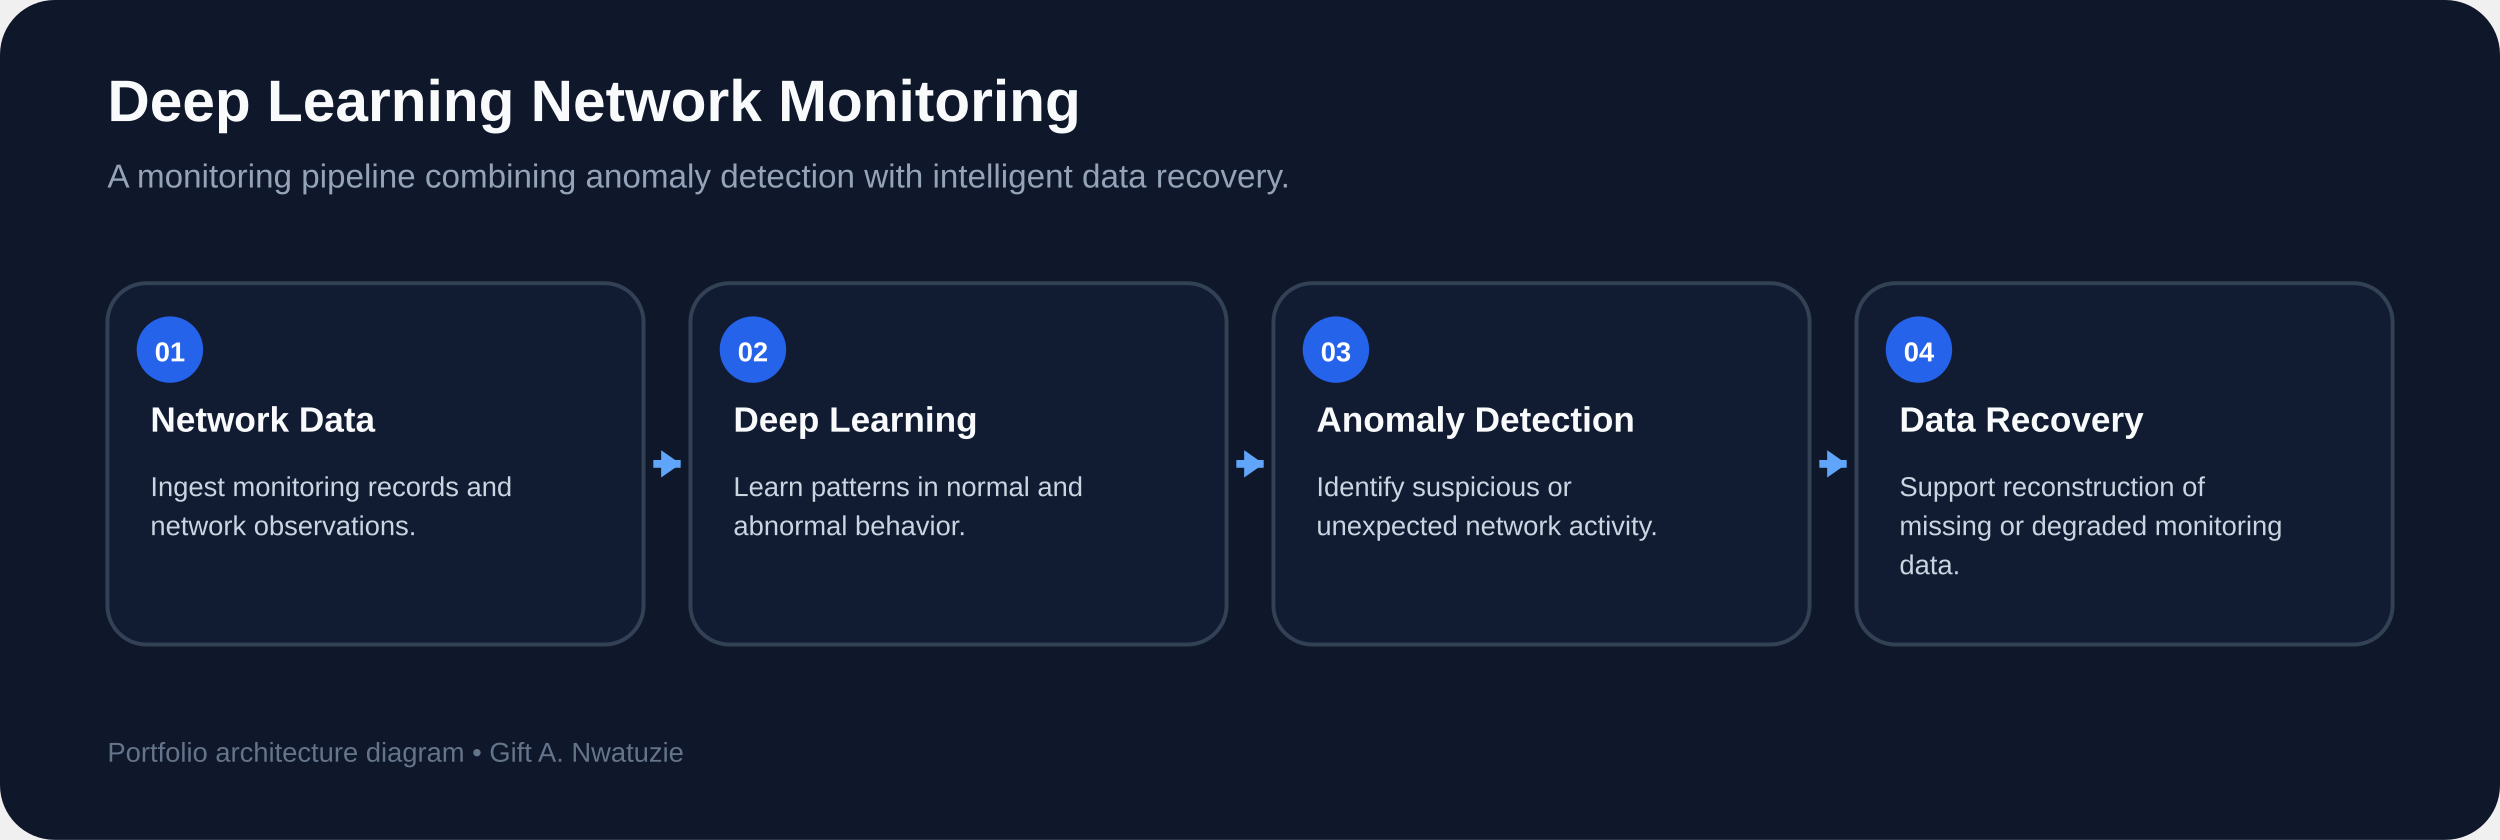
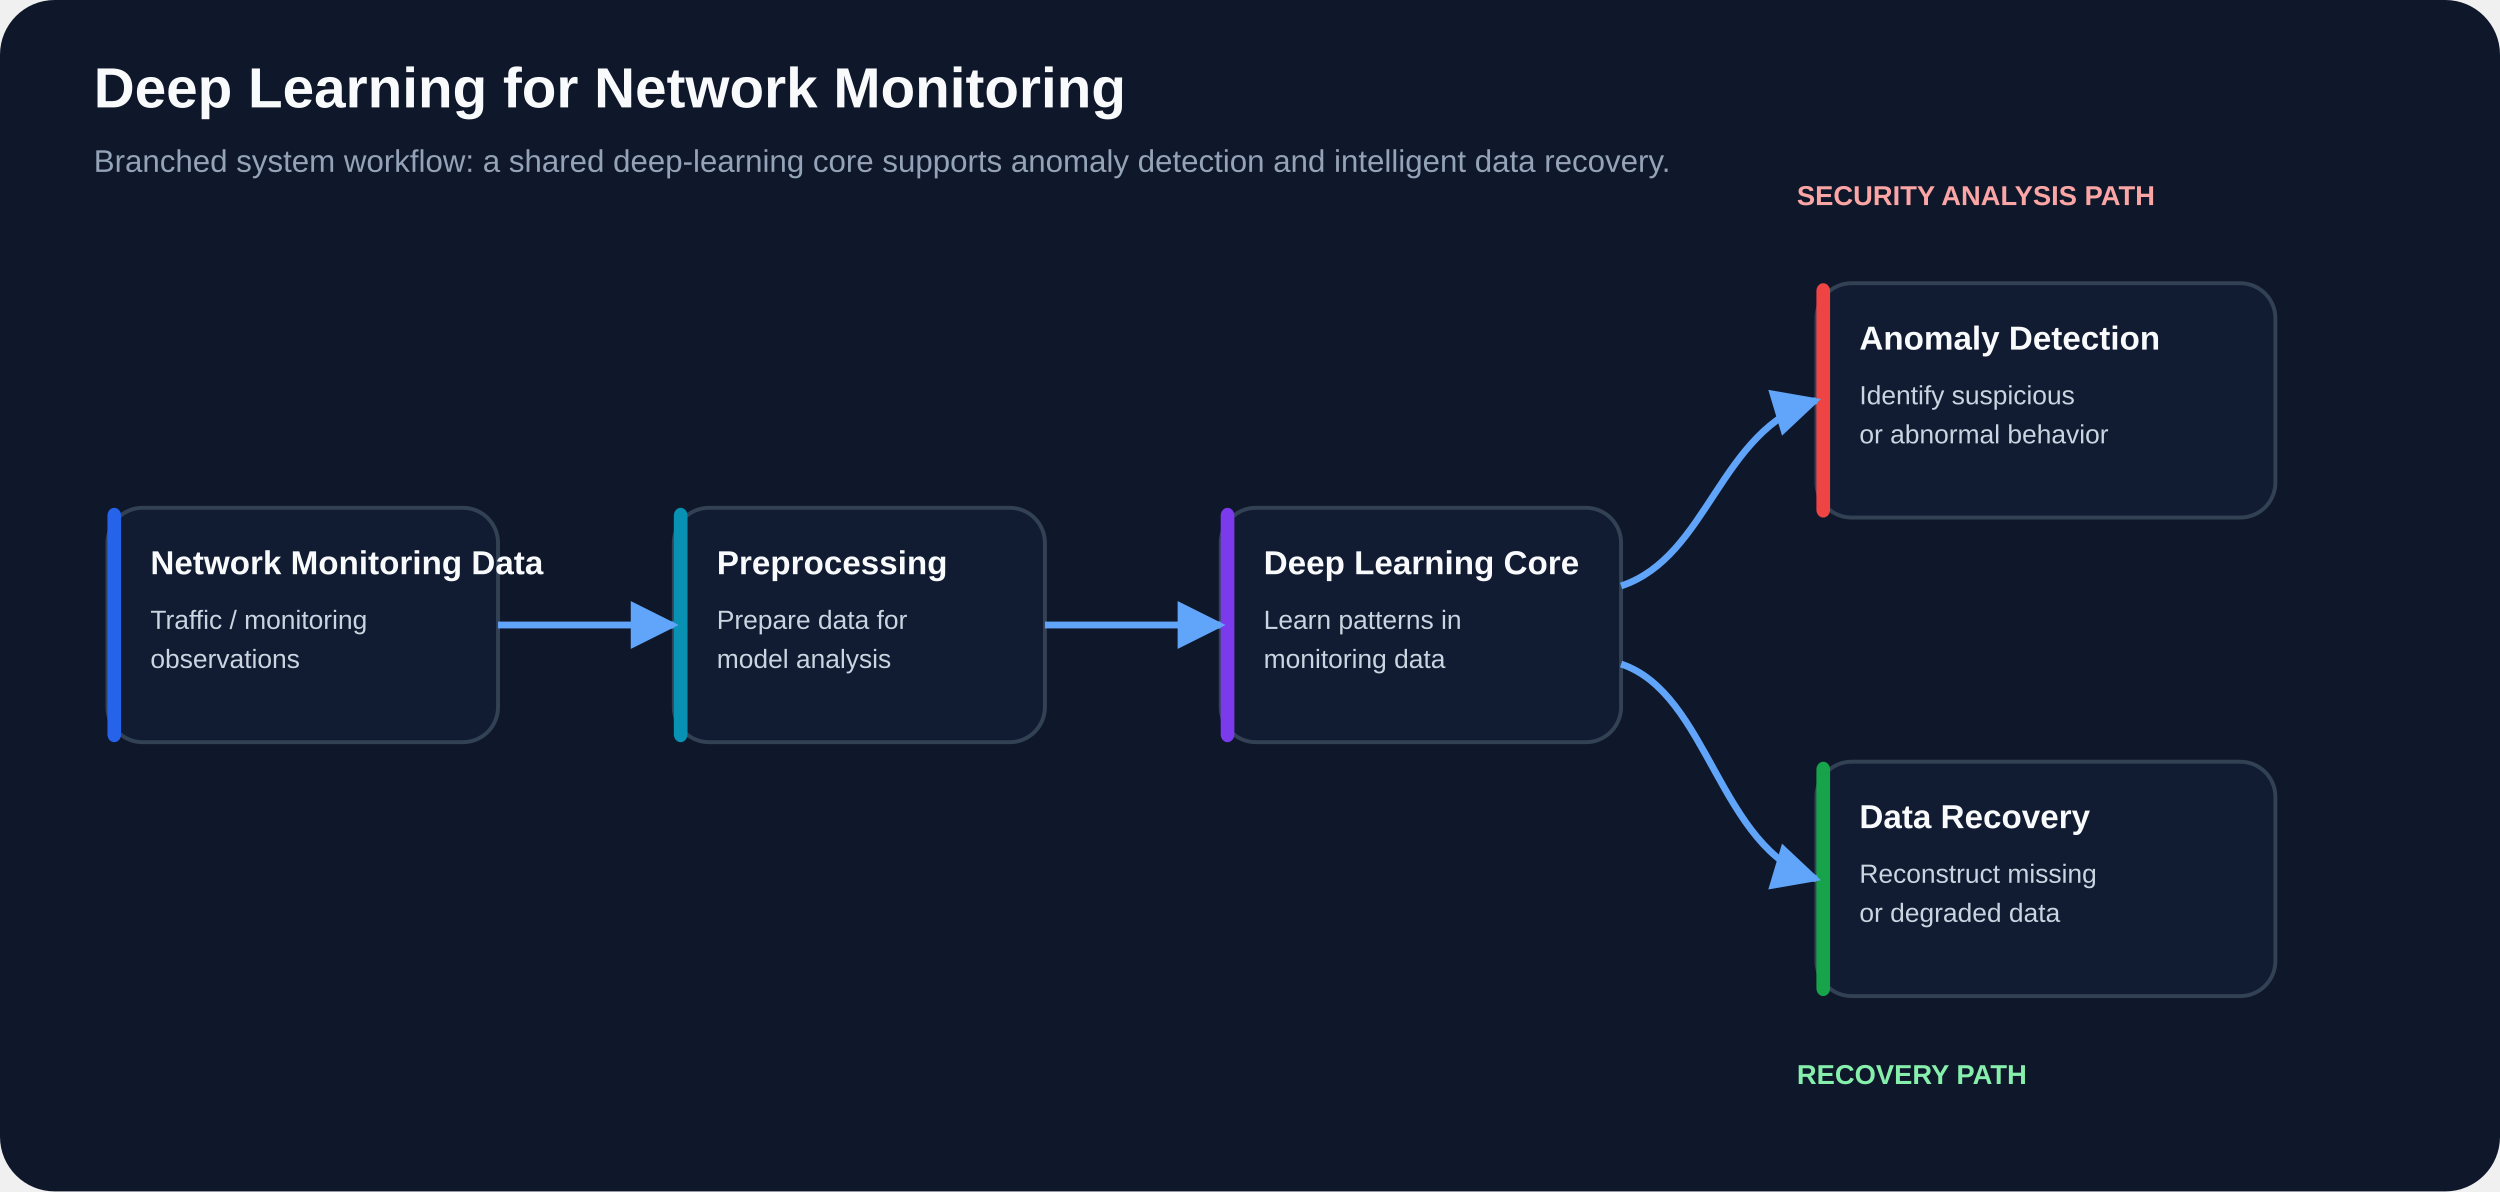
- <svg xmlns="http://www.w3.org/2000/svg" width="1280" height="430" viewBox="0 0 1280 430" role="img" aria-labelledby="title desc">
-   <rect width="1280" height="430" rx="28" fill="#0f172a" />
-   <text x="55" y="62" font-family="Arial, sans-serif" font-size="30" font-weight="700" fill="#f8fafc">Deep Learning Network Monitoring</text>
-   <text x="55" y="96" font-family="Arial, sans-serif" font-size="17" fill="#94a3b8">A monitoring pipeline combining anomaly detection with intelligent data recovery.</text>
-   <rect x="55.0" y="145" width="274.5" height="185" rx="20" fill="#111c33" stroke="#334155" stroke-width="2" />
-   <circle cx="87.0" cy="179" r="17" fill="#2563eb" />
-   <text x="87.0" y="185" text-anchor="middle" font-family="Arial" font-size="14" font-weight="700" fill="white">01</text>
-   <text x="77.0" y="221" font-family="Arial" font-size="18" font-weight="700" fill="#f8fafc">Network Data</text>
-   <text x="77.0" y="254" font-family="Arial" font-size="14" fill="#cbd5e1">Ingest monitoring records and</text>
-   <text x="77.0" y="274" font-family="Arial" font-size="14" fill="#cbd5e1">network observations.</text>
-   <line x1="334.5" y1="237.5" x2="348.5" y2="237.5" stroke="#60a5fa" stroke-width="4" />
-   <polygon points="348.5,237.5 338.5,230.5 338.5,244.5" fill="#60a5fa" />
-   <rect x="353.5" y="145" width="274.5" height="185" rx="20" fill="#111c33" stroke="#334155" stroke-width="2" />
-   <circle cx="385.5" cy="179" r="17" fill="#2563eb" />
-   <text x="385.5" y="185" text-anchor="middle" font-family="Arial" font-size="14" font-weight="700" fill="white">02</text>
-   <text x="375.5" y="221" font-family="Arial" font-size="18" font-weight="700" fill="#f8fafc">Deep Learning</text>
-   <text x="375.5" y="254" font-family="Arial" font-size="14" fill="#cbd5e1">Learn patterns in normal and</text>
-   <text x="375.5" y="274" font-family="Arial" font-size="14" fill="#cbd5e1">abnormal behavior.</text>
-   <line x1="633.0" y1="237.5" x2="647.0" y2="237.5" stroke="#60a5fa" stroke-width="4" />
-   <polygon points="647.0,237.5 637.0,230.5 637.0,244.5" fill="#60a5fa" />
-   <rect x="652.0" y="145" width="274.5" height="185" rx="20" fill="#111c33" stroke="#334155" stroke-width="2" />
-   <circle cx="684.0" cy="179" r="17" fill="#2563eb" />
-   <text x="684.0" y="185" text-anchor="middle" font-family="Arial" font-size="14" font-weight="700" fill="white">03</text>
-   <text x="674.0" y="221" font-family="Arial" font-size="18" font-weight="700" fill="#f8fafc">Anomaly Detection</text>
-   <text x="674.0" y="254" font-family="Arial" font-size="14" fill="#cbd5e1">Identify suspicious or</text>
-   <text x="674.0" y="274" font-family="Arial" font-size="14" fill="#cbd5e1">unexpected network activity.</text>
-   <line x1="931.5" y1="237.5" x2="945.5" y2="237.5" stroke="#60a5fa" stroke-width="4" />
-   <polygon points="945.5,237.5 935.5,230.5 935.5,244.5" fill="#60a5fa" />
-   <rect x="950.5" y="145" width="274.5" height="185" rx="20" fill="#111c33" stroke="#334155" stroke-width="2" />
-   <circle cx="982.5" cy="179" r="17" fill="#2563eb" />
-   <text x="982.5" y="185" text-anchor="middle" font-family="Arial" font-size="14" font-weight="700" fill="white">04</text>
-   <text x="972.5" y="221" font-family="Arial" font-size="18" font-weight="700" fill="#f8fafc">Data Recovery</text>
-   <text x="972.5" y="254" font-family="Arial" font-size="14" fill="#cbd5e1">Support reconstruction of</text>
-   <text x="972.5" y="274" font-family="Arial" font-size="14" fill="#cbd5e1">missing or degraded monitoring</text>
-   <text x="972.5" y="294" font-family="Arial" font-size="14" fill="#cbd5e1">data.</text>
-   <text x="55" y="390" font-family="Arial" font-size="14" fill="#64748b">Portfolio architecture diagram • Gift A. Nwatuzie</text>
+ <svg xmlns="http://www.w3.org/2000/svg" width="1280" height="610" viewBox="0 0 1280 610" role="img">
+   <rect width="1280" height="610" rx="28" fill="#0f172a" />
+   <text x="48" y="55" font-family="Arial,sans-serif" font-size="29" font-weight="700" fill="#f8fafc">Deep Learning for Network Monitoring</text>
+   <text x="48" y="88" font-family="Arial,sans-serif" font-size="16" fill="#94a3b8">Branched system workflow: a shared deep-learning core supports anomaly detection and intelligent data recovery.</text>
+   <rect x="55" y="260" width="200" height="120" rx="18" fill="#111c33" stroke="#334155" stroke-width="2" />
+   <rect x="55" y="260" width="7" height="120" rx="4" fill="#2563eb" />
+   <text x="77" y="294" font-family="Arial,sans-serif" font-size="17" font-weight="700" fill="#f8fafc">Network Monitoring Data</text>
+   <text x="77" y="322" font-family="Arial,sans-serif" font-size="13.5" fill="#cbd5e1">Traffic / monitoring</text>
+   <text x="77" y="342" font-family="Arial,sans-serif" font-size="13.5" fill="#cbd5e1">observations</text>
+   <rect x="345" y="260" width="190" height="120" rx="18" fill="#111c33" stroke="#334155" stroke-width="2" />
+   <rect x="345" y="260" width="7" height="120" rx="4" fill="#0891b2" />
+   <text x="367" y="294" font-family="Arial,sans-serif" font-size="17" font-weight="700" fill="#f8fafc">Preprocessing</text>
+   <text x="367" y="322" font-family="Arial,sans-serif" font-size="13.5" fill="#cbd5e1">Prepare data for</text>
+   <text x="367" y="342" font-family="Arial,sans-serif" font-size="13.5" fill="#cbd5e1">model analysis</text>
+   <rect x="625" y="260" width="205" height="120" rx="18" fill="#111c33" stroke="#334155" stroke-width="2" />
+   <rect x="625" y="260" width="7" height="120" rx="4" fill="#7c3aed" />
+   <text x="647" y="294" font-family="Arial,sans-serif" font-size="17" font-weight="700" fill="#f8fafc">Deep Learning Core</text>
+   <text x="647" y="322" font-family="Arial,sans-serif" font-size="13.5" fill="#cbd5e1">Learn patterns in</text>
+   <text x="647" y="342" font-family="Arial,sans-serif" font-size="13.5" fill="#cbd5e1">monitoring data</text>
+   <rect x="930" y="145" width="235" height="120" rx="18" fill="#111c33" stroke="#334155" stroke-width="2" />
+   <rect x="930" y="145" width="7" height="120" rx="4" fill="#ef4444" />
+   <text x="952" y="179" font-family="Arial,sans-serif" font-size="17" font-weight="700" fill="#f8fafc">Anomaly Detection</text>
+   <text x="952" y="207" font-family="Arial,sans-serif" font-size="13.5" fill="#cbd5e1">Identify suspicious</text>
+   <text x="952" y="227" font-family="Arial,sans-serif" font-size="13.5" fill="#cbd5e1">or abnormal behavior</text>
+   <rect x="930" y="390" width="235" height="120" rx="18" fill="#111c33" stroke="#334155" stroke-width="2" />
+   <rect x="930" y="390" width="7" height="120" rx="4" fill="#16a34a" />
+   <text x="952" y="424" font-family="Arial,sans-serif" font-size="17" font-weight="700" fill="#f8fafc">Data Recovery</text>
+   <text x="952" y="452" font-family="Arial,sans-serif" font-size="13.5" fill="#cbd5e1">Reconstruct missing</text>
+   <text x="952" y="472" font-family="Arial,sans-serif" font-size="13.5" fill="#cbd5e1">or degraded data</text>
+   <defs>
+     <marker id="arr" viewBox="0 0 10 10" refX="9" refY="5" markerWidth="7" markerHeight="7" orient="auto-start-reverse">
+       <path d="M 0 0 L 10 5 L 0 10 z" fill="#60a5fa" />
+     </marker>
+   </defs>
+   <line x1="255" y1="320" x2="345" y2="320" stroke="#60a5fa" stroke-width="3.5" marker-end="url(#arr)" />
+   <defs>
+     <marker id="arr" viewBox="0 0 10 10" refX="9" refY="5" markerWidth="7" markerHeight="7" orient="auto-start-reverse">
+       <path d="M 0 0 L 10 5 L 0 10 z" fill="#60a5fa" />
+     </marker>
+   </defs>
+   <line x1="535" y1="320" x2="625" y2="320" stroke="#60a5fa" stroke-width="3.5" marker-end="url(#arr)" />
+   <defs>
+     <marker id="n1" viewBox="0 0 10 10" refX="9" refY="5" markerWidth="7" markerHeight="7" orient="auto-start-reverse">
+       <path d="M 0 0 L 10 5 L 0 10 z" fill="#60a5fa" />
+     </marker>
+   </defs>
+   <path d="M 830 300 C 875 285, 880 220, 930 205" fill="none" stroke="#60a5fa" stroke-width="3.5" marker-end="url(#n1)" />
+   <defs>
+     <marker id="n2" viewBox="0 0 10 10" refX="9" refY="5" markerWidth="7" markerHeight="7" orient="auto-start-reverse">
+       <path d="M 0 0 L 10 5 L 0 10 z" fill="#60a5fa" />
+     </marker>
+   </defs>
+   <path d="M 830 340 C 875 355, 880 435, 930 450" fill="none" stroke="#60a5fa" stroke-width="3.5" marker-end="url(#n2)" />
+   <text x="920" y="105" font-family="Arial" font-size="14" font-weight="700" fill="#fca5a5">SECURITY ANALYSIS PATH</text>
+   <text x="920" y="555" font-family="Arial" font-size="14" font-weight="700" fill="#86efac">RECOVERY PATH</text>
</svg>
